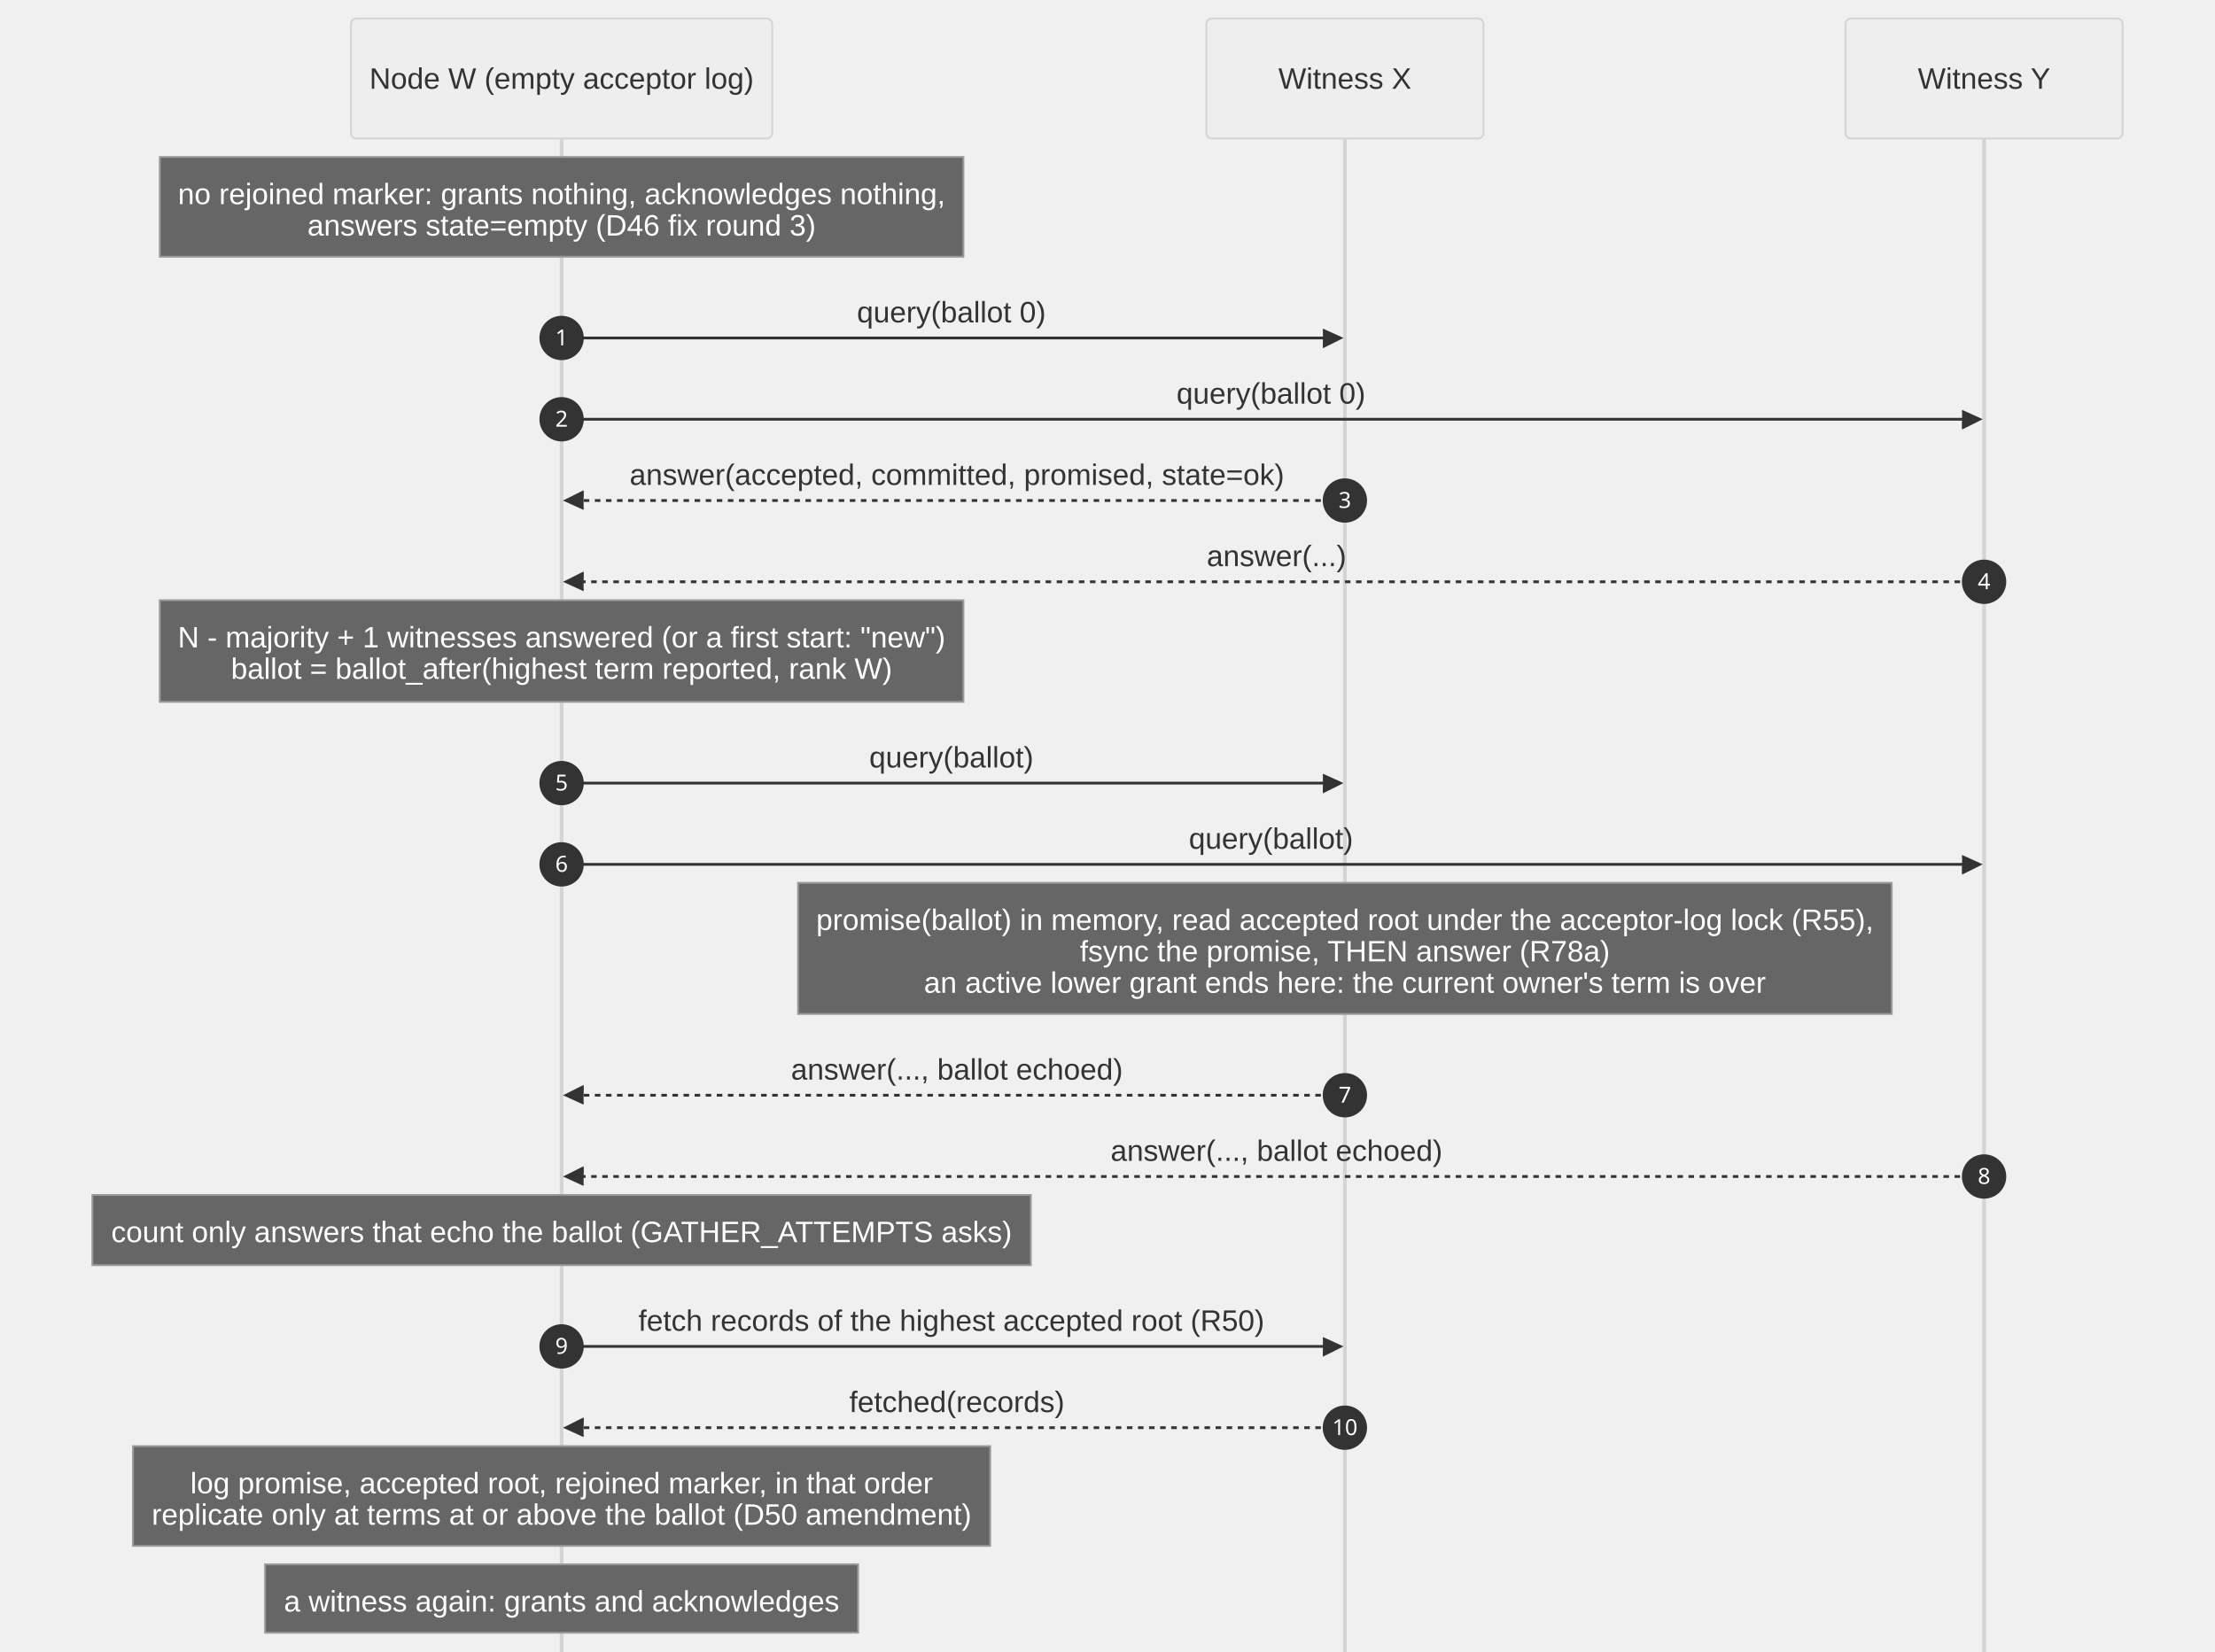
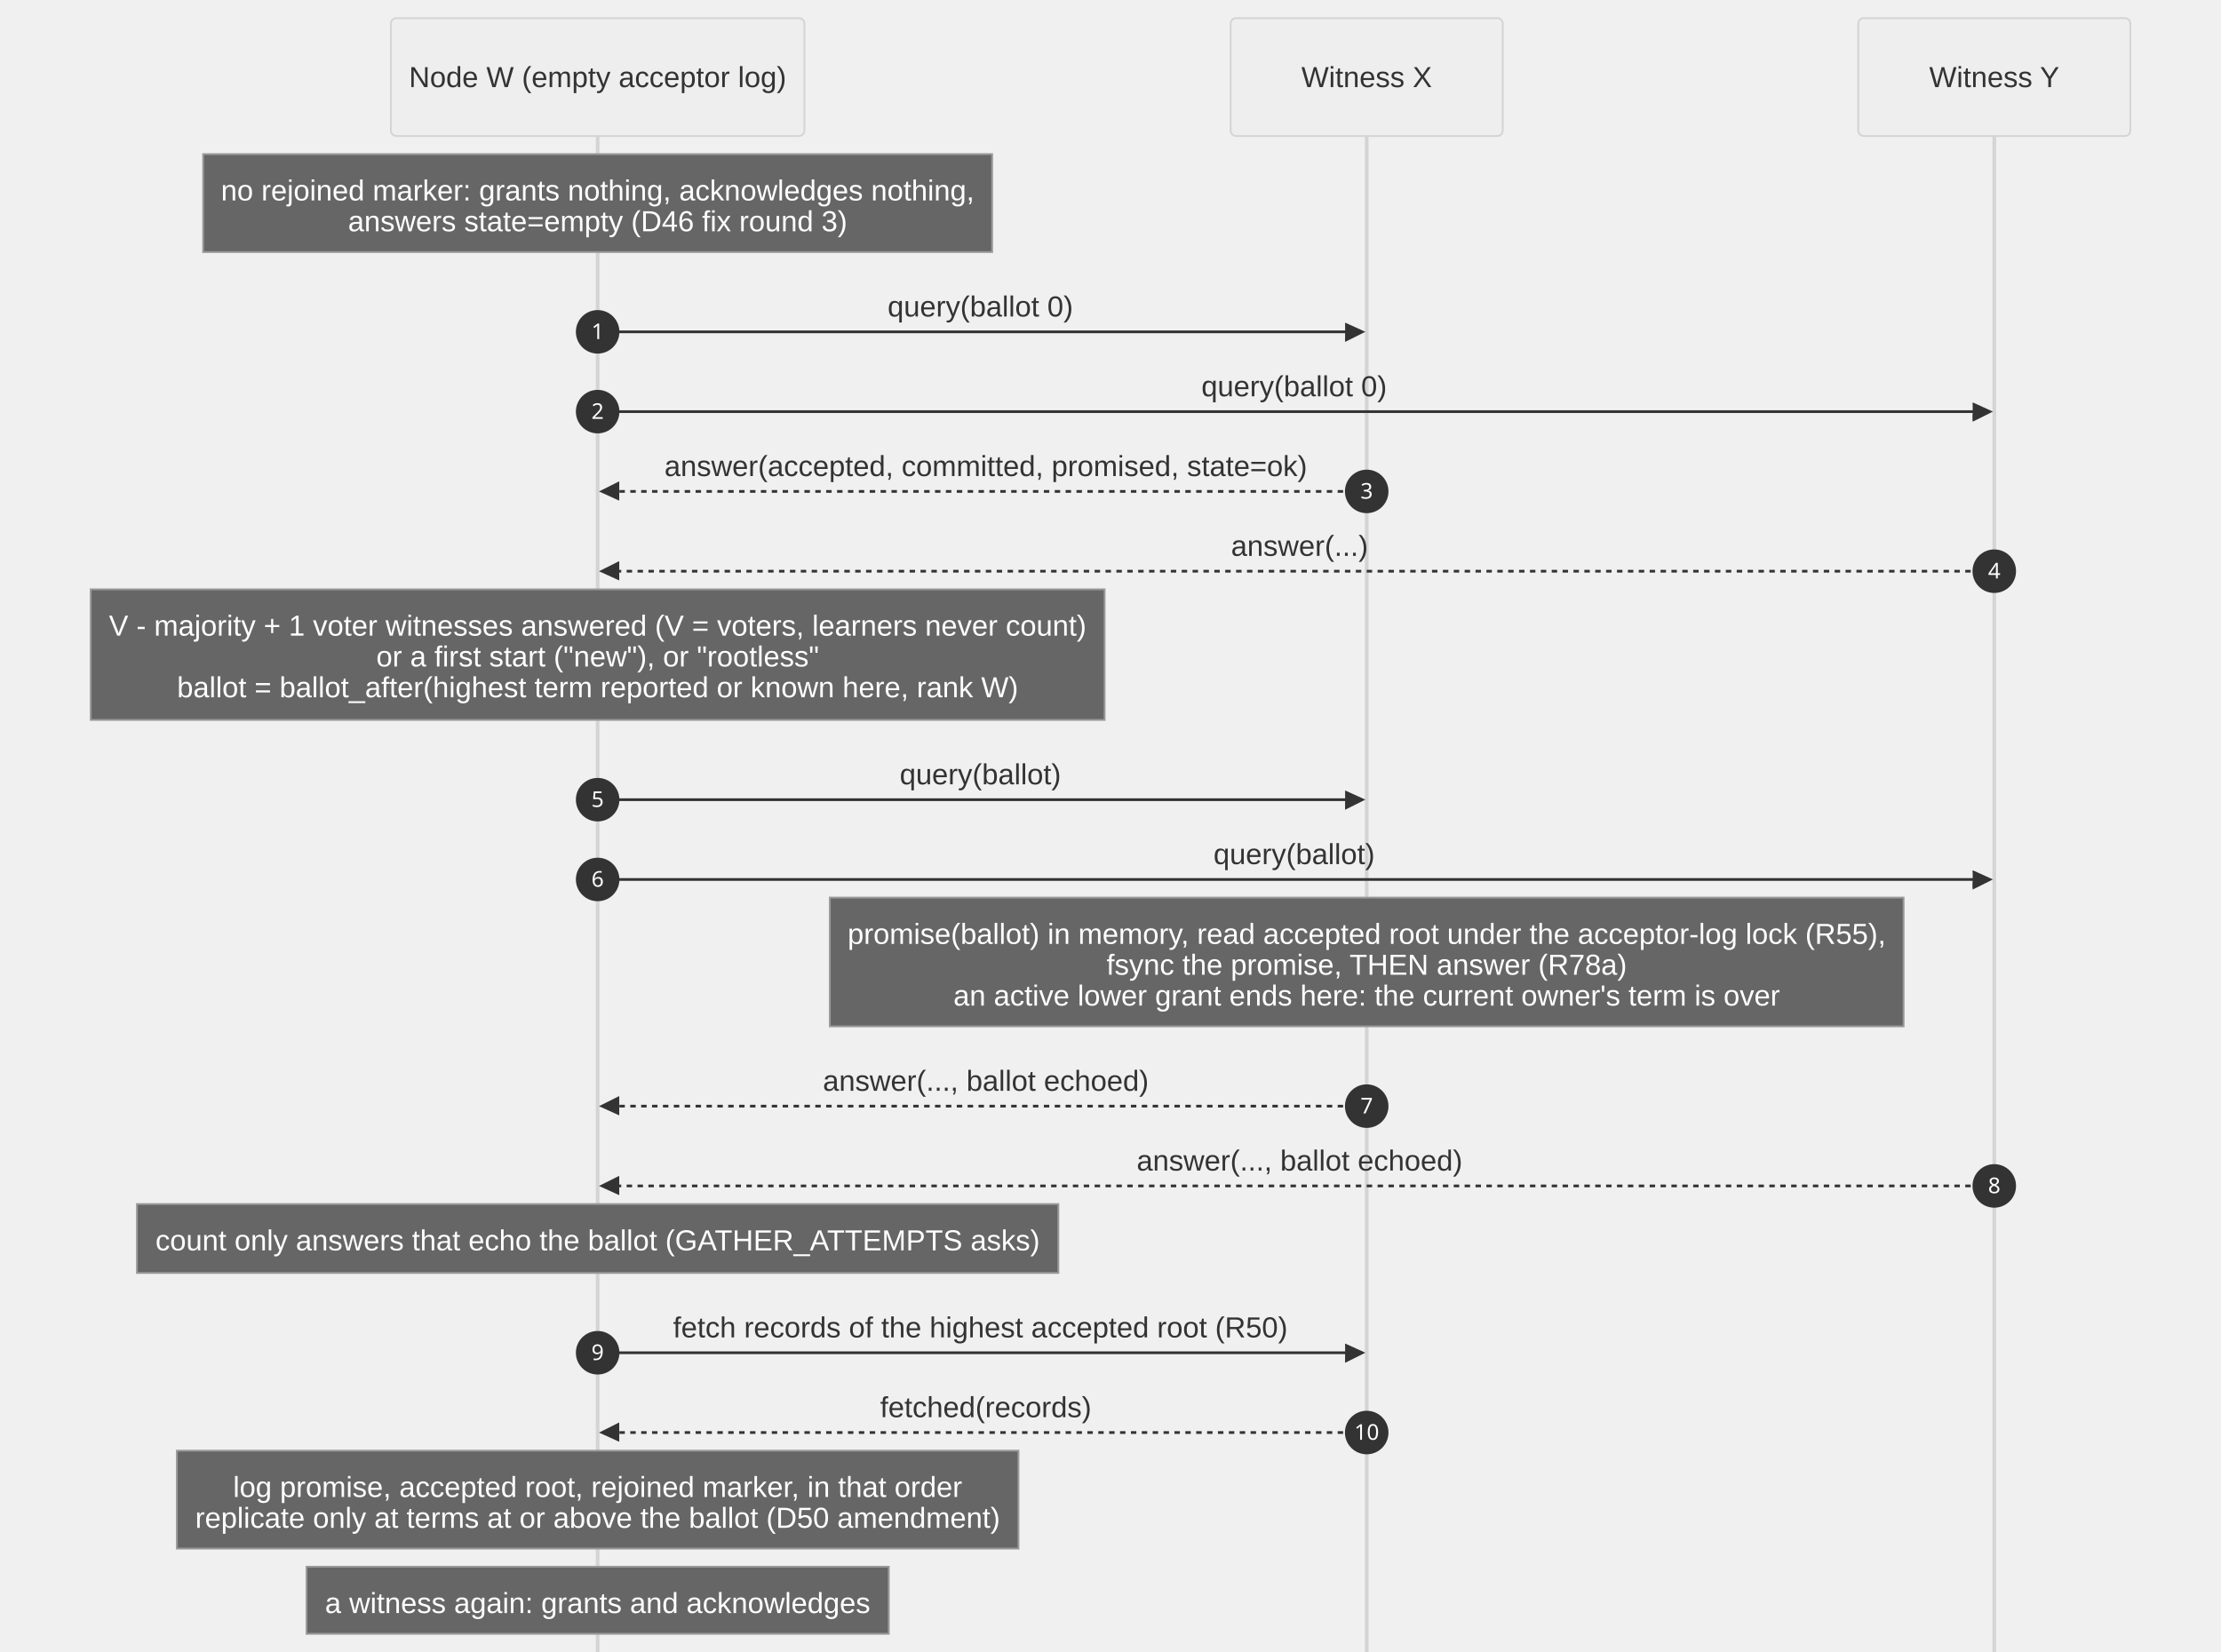
- <svg xmlns="http://www.w3.org/2000/svg" id="my-svg" width="100%" style="max-width: 1199px; background-color: white;" viewBox="-190 -10 1199 894" role="graphics-document document" aria-roledescription="sequence">
+ <svg xmlns="http://www.w3.org/2000/svg" id="my-svg" width="100%" style="max-width: 1224.5px; background-color: white;" viewBox="-215.5 -10 1224.5 911" role="graphics-document document" aria-roledescription="sequence">
  <g>
    <line id="actor2" x1="884" y1="65" x2="884" y2="2000" class="actor-line 200" stroke-width="0.5px" stroke="#999" name="Y" data-et="life-line" data-id="Y" />
    <g id="root-2" data-et="participant" data-type="participant" data-id="Y">
      <rect x="809" y="0" fill="#eaeaea" stroke="#666" width="150" height="65" name="Y" rx="3" ry="3" class="actor actor-top" />
      <text x="884" y="32.5" dominant-baseline="central" alignment-baseline="central" class="actor actor-box" style="text-anchor: middle; font-size: 16px; font-weight: 400; font-family: Arial, Helvetica, sans-serif;">
        <tspan x="884" dy="0">Witness Y</tspan>
      </text>
    </g>
  </g>
  <g>
    <line id="actor1" x1="538" y1="65" x2="538" y2="2000" class="actor-line 200" stroke-width="0.5px" stroke="#999" name="X" data-et="life-line" data-id="X" />
    <g id="root-1" data-et="participant" data-type="participant" data-id="X">
      <rect x="463" y="0" fill="#eaeaea" stroke="#666" width="150" height="65" name="X" rx="3" ry="3" class="actor actor-top" />
      <text x="538" y="32.5" dominant-baseline="central" alignment-baseline="central" class="actor actor-box" style="text-anchor: middle; font-size: 16px; font-weight: 400; font-family: Arial, Helvetica, sans-serif;">
        <tspan x="538" dy="0">Witness X</tspan>
      </text>
    </g>
  </g>
  <g>
    <line id="actor0" x1="114" y1="65" x2="114" y2="2000" class="actor-line 200" stroke-width="0.5px" stroke="#999" name="W" data-et="life-line" data-id="W" />
    <g id="root-0" data-et="participant" data-type="participant" data-id="W">
      <rect x="0" y="0" fill="#eaeaea" stroke="#666" width="228" height="65" name="W" rx="3" ry="3" class="actor actor-top" />
      <text x="114" y="32.5" dominant-baseline="central" alignment-baseline="central" class="actor actor-box" style="text-anchor: middle; font-size: 16px; font-weight: 400; font-family: Arial, Helvetica, sans-serif;">
        <tspan x="114" dy="0">Node W (empty acceptor log)</tspan>
      </text>
    </g>
  </g>
  <style>#my-svg{font-family:Arial,Helvetica,sans-serif;font-size:16px;fill:#000000;}@keyframes edge-animation-frame{from{stroke-dashoffset:0;}}@keyframes dash{to{stroke-dashoffset:0;}}#my-svg .edge-animation-slow{stroke-dasharray:9,5!important;stroke-dashoffset:900;animation:dash 50s linear infinite;stroke-linecap:round;}#my-svg .edge-animation-fast{stroke-dasharray:9,5!important;stroke-dashoffset:900;animation:dash 20s linear infinite;stroke-linecap:round;}#my-svg .error-icon{fill:#552222;}#my-svg .error-text{fill:#552222;stroke:#552222;}#my-svg .edge-thickness-normal{stroke-width:1px;}#my-svg .edge-thickness-thick{stroke-width:3.5px;}#my-svg .edge-pattern-solid{stroke-dasharray:0;}#my-svg .edge-thickness-invisible{stroke-width:0;fill:none;}#my-svg .edge-pattern-dashed{stroke-dasharray:3;}#my-svg .edge-pattern-dotted{stroke-dasharray:2;}#my-svg .marker{fill:#666;stroke:#666;}#my-svg .marker.cross{stroke:#666;}#my-svg svg{font-family:Arial,Helvetica,sans-serif;font-size:16px;}#my-svg p{margin:0;}#my-svg .actor{stroke:hsl(0, 0%, 83%);fill:#eee;stroke-width:1;}#my-svg rect.actor.outer-path[data-look="neo"]{filter:drop-shadow( 1px 2px 2px rgba(185,185,185,1));}#my-svg rect.note[data-look="neo"]{stroke:#999;fill:#666;filter:drop-shadow( 1px 2px 2px rgba(185,185,185,1));}#my-svg text.actor&gt;tspan{fill:#333;stroke:none;}#my-svg .actor-line{stroke:hsl(0, 0%, 83%);}#my-svg .innerArc{stroke-width:1.5;stroke-dasharray:none;}#my-svg .messageLine0{stroke-width:1.5;stroke-dasharray:none;stroke:#333;}#my-svg .messageLine1{stroke-width:1.5;stroke-dasharray:2,2;stroke:#333;}#my-svg [id$="-arrowhead"] path{fill:#333;stroke:#333;}#my-svg .sequenceNumber{fill:white;}#my-svg [id$="-sequencenumber"]{fill:#333;}#my-svg [id$="-crosshead"] path{fill:#333;stroke:#333;}#my-svg .messageText{fill:#333;stroke:none;}#my-svg .labelBox{stroke:hsl(0, 0%, 83%);fill:#eee;filter:none;}#my-svg .labelText,#my-svg .labelText&gt;tspan{fill:#333;stroke:none;}#my-svg .loopText,#my-svg .loopText&gt;tspan{fill:#333;stroke:none;}#my-svg .sectionTitle,#my-svg .sectionTitle&gt;tspan{fill:#333;stroke:none;}#my-svg .loopLine{stroke-width:2px;stroke-dasharray:2,2;stroke:hsl(0, 0%, 83%);fill:hsl(0, 0%, 83%);}#my-svg .note{stroke:#999;fill:#666;}#my-svg .noteText,#my-svg .noteText&gt;tspan{fill:#fff;stroke:none;font-weight:normal;}#my-svg .activation0{fill:#f4f4f4;stroke:#666;}#my-svg .activation1{fill:#f4f4f4;stroke:#666;}#my-svg .activation2{fill:#f4f4f4;stroke:#666;}#my-svg .actorPopupMenu{position:absolute;}#my-svg .actorPopupMenuPanel{position:absolute;fill:#eee;box-shadow:0px 8px 16px 0px rgba(0,0,0,0.2);filter:drop-shadow(3px 5px 2px rgb(0 0 0 / 0.4));}#my-svg .actor-man circle,#my-svg line{fill:#eee;stroke-width:2px;}#my-svg g rect.rect{filter:drop-shadow( 1px 2px 2px rgba(185,185,185,1));stroke:#999;}#my-svg .node .neo-node{stroke:#999;}#my-svg [data-look="neo"].node rect,#my-svg [data-look="neo"].cluster rect,#my-svg [data-look="neo"].node polygon{stroke:url(#my-svg-gradient);filter:drop-shadow( 1px 2px 2px rgba(185,185,185,1));}#my-svg [data-look="neo"].swimlane.cluster rect{filter:none;}#my-svg [data-look="neo"].node path{stroke:url(#my-svg-gradient);stroke-width:1px;}#my-svg [data-look="neo"].node .outer-path{filter:drop-shadow( 1px 2px 2px rgba(185,185,185,1));}#my-svg [data-look="neo"].node .neo-line path{stroke:#999;filter:none;}#my-svg [data-look="neo"].node circle{stroke:url(#my-svg-gradient);filter:drop-shadow( 1px 2px 2px rgba(185,185,185,1));}#my-svg [data-look="neo"].node circle .state-start{fill:#000000;}#my-svg [data-look="neo"].icon-shape .icon{fill:url(#my-svg-gradient);filter:drop-shadow( 1px 2px 2px rgba(185,185,185,1));}#my-svg [data-look="neo"].icon-shape .icon-neo path{stroke:url(#my-svg-gradient);filter:drop-shadow( 1px 2px 2px rgba(185,185,185,1));}#my-svg :root{--mermaid-font-family:Arial,Helvetica,sans-serif;}</style>
  <g />
  <defs>
    <symbol id="my-svg-computer" width="24" height="24">
      <path transform="scale(.5)" d="M2 2v13h20v-13h-20zm18 11h-16v-9h16v9zm-10.228 6l.466-1h3.524l.467 1h-4.457zm14.228 3h-24l2-6h2.104l-1.33 4h18.45l-1.297-4h2.073l2 6zm-5-10h-14v-7h14v7z" />
    </symbol>
  </defs>
  <defs>
    <symbol id="my-svg-database" fill-rule="evenodd" clip-rule="evenodd">
      <path transform="scale(.5)" d="M12.258.001l.256.004.255.005.253.008.251.01.249.012.247.015.246.016.242.019.241.02.239.023.236.024.233.027.231.028.229.031.225.032.223.034.22.036.217.038.214.04.211.041.208.043.205.045.201.046.198.048.194.05.191.051.187.053.183.054.18.056.175.057.172.059.168.06.163.061.16.063.155.064.15.066.074.033.073.033.071.034.07.034.069.035.068.035.067.035.066.035.064.036.064.036.062.036.06.036.06.037.058.037.058.037.055.038.055.038.053.038.052.038.051.039.05.039.048.039.047.039.045.04.044.04.043.04.041.04.04.041.039.041.037.041.036.041.034.041.033.042.032.042.03.042.029.042.027.042.026.043.024.043.023.043.021.043.02.043.018.044.017.043.015.044.013.044.012.044.011.045.009.044.007.045.006.045.004.045.002.045.001.045v17l-.001.045-.002.045-.004.045-.006.045-.007.045-.009.044-.011.045-.012.044-.013.044-.015.044-.017.043-.018.044-.02.043-.021.043-.023.043-.024.043-.026.043-.027.042-.029.042-.03.042-.032.042-.033.042-.034.041-.036.041-.037.041-.039.041-.04.041-.041.04-.043.04-.044.04-.045.04-.047.039-.048.039-.05.039-.051.039-.052.038-.053.038-.055.038-.055.038-.058.037-.058.037-.06.037-.06.036-.062.036-.064.036-.064.036-.066.035-.067.035-.068.035-.069.035-.07.034-.071.034-.073.033-.074.033-.15.066-.155.064-.16.063-.163.061-.168.06-.172.059-.175.057-.18.056-.183.054-.187.053-.191.051-.194.05-.198.048-.201.046-.205.045-.208.043-.211.041-.214.04-.217.038-.22.036-.223.034-.225.032-.229.031-.231.028-.233.027-.236.024-.239.023-.241.02-.242.019-.246.016-.247.015-.249.012-.251.01-.253.008-.255.005-.256.004-.258.001-.258-.001-.256-.004-.255-.005-.253-.008-.251-.01-.249-.012-.247-.015-.245-.016-.243-.019-.241-.02-.238-.023-.236-.024-.234-.027-.231-.028-.228-.031-.226-.032-.223-.034-.22-.036-.217-.038-.214-.04-.211-.041-.208-.043-.204-.045-.201-.046-.198-.048-.195-.05-.19-.051-.187-.053-.184-.054-.179-.056-.176-.057-.172-.059-.167-.06-.164-.061-.159-.063-.155-.064-.151-.066-.074-.033-.072-.033-.072-.034-.07-.034-.069-.035-.068-.035-.067-.035-.066-.035-.064-.036-.063-.036-.062-.036-.061-.036-.06-.037-.058-.037-.057-.037-.056-.038-.055-.038-.053-.038-.052-.038-.051-.039-.049-.039-.049-.039-.046-.039-.046-.04-.044-.04-.043-.04-.041-.04-.04-.041-.039-.041-.037-.041-.036-.041-.034-.041-.033-.042-.032-.042-.03-.042-.029-.042-.027-.042-.026-.043-.024-.043-.023-.043-.021-.043-.02-.043-.018-.044-.017-.043-.015-.044-.013-.044-.012-.044-.011-.045-.009-.044-.007-.045-.006-.045-.004-.045-.002-.045-.001-.045v-17l.001-.045.002-.045.004-.045.006-.045.007-.045.009-.044.011-.045.012-.044.013-.044.015-.044.017-.043.018-.044.02-.043.021-.043.023-.043.024-.043.026-.043.027-.042.029-.042.03-.042.032-.042.033-.042.034-.041.036-.041.037-.041.039-.041.04-.041.041-.04.043-.04.044-.04.046-.04.046-.039.049-.039.049-.039.051-.039.052-.038.053-.038.055-.038.056-.038.057-.037.058-.037.06-.037.061-.036.062-.036.063-.036.064-.036.066-.035.067-.035.068-.035.069-.035.07-.034.072-.034.072-.033.074-.033.151-.066.155-.064.159-.063.164-.061.167-.06.172-.059.176-.057.179-.056.184-.054.187-.053.19-.051.195-.05.198-.048.201-.046.204-.045.208-.043.211-.041.214-.04.217-.038.22-.036.223-.034.226-.032.228-.031.231-.028.234-.027.236-.024.238-.023.241-.02.243-.019.245-.016.247-.015.249-.012.251-.01.253-.008.255-.005.256-.004.258-.001.258.001zm-9.258 20.499v.01l.001.021.003.021.004.022.005.021.006.022.007.022.009.023.01.022.011.023.012.023.013.023.015.023.016.024.017.023.018.024.019.024.021.024.022.025.023.024.024.025.052.049.056.05.061.051.066.051.07.051.075.051.079.052.084.052.088.052.092.052.097.052.102.051.105.052.11.052.114.051.119.051.123.051.127.05.131.05.135.05.139.048.144.049.147.047.152.047.155.047.16.045.163.045.167.043.171.043.176.041.178.041.183.039.187.039.19.037.194.035.197.035.202.033.204.031.209.03.212.029.216.027.219.025.222.024.226.021.23.02.233.018.236.016.24.015.243.012.246.01.249.008.253.005.256.004.259.001.26-.001.257-.004.254-.005.25-.008.247-.011.244-.012.241-.014.237-.016.233-.018.231-.021.226-.021.224-.024.22-.026.216-.027.212-.028.21-.031.205-.031.202-.034.198-.034.194-.036.191-.037.187-.039.183-.04.179-.04.175-.042.172-.043.168-.044.163-.045.16-.046.155-.046.152-.047.148-.048.143-.049.139-.049.136-.05.131-.05.126-.05.123-.051.118-.052.114-.051.11-.052.106-.052.101-.052.096-.052.092-.052.088-.053.083-.051.079-.052.074-.052.07-.051.065-.051.06-.051.056-.05.051-.05.023-.024.023-.025.021-.024.02-.024.019-.024.018-.024.017-.024.015-.023.014-.024.013-.023.012-.023.01-.023.01-.022.008-.022.006-.022.006-.022.004-.022.004-.021.001-.021.001-.021v-4.127l-.077.055-.08.053-.083.054-.085.053-.087.052-.09.052-.093.051-.095.05-.097.05-.1.049-.102.049-.105.048-.106.047-.109.047-.111.046-.114.045-.115.045-.118.044-.12.043-.122.042-.124.042-.126.041-.128.04-.13.04-.132.038-.134.038-.135.037-.138.037-.139.035-.142.035-.143.034-.144.033-.147.032-.148.031-.15.03-.151.03-.153.029-.154.027-.156.027-.158.026-.159.025-.161.024-.162.023-.163.022-.165.021-.166.02-.167.019-.169.018-.169.017-.171.016-.173.015-.173.014-.175.013-.175.012-.177.011-.178.01-.179.008-.179.008-.181.006-.182.005-.182.004-.184.003-.184.002h-.37l-.184-.002-.184-.003-.182-.004-.182-.005-.181-.006-.179-.008-.179-.008-.178-.01-.176-.011-.176-.012-.175-.013-.173-.014-.172-.015-.171-.016-.17-.017-.169-.018-.167-.019-.166-.02-.165-.021-.163-.022-.162-.023-.161-.024-.159-.025-.157-.026-.156-.027-.155-.027-.153-.029-.151-.03-.15-.03-.148-.031-.146-.032-.145-.033-.143-.034-.141-.035-.14-.035-.137-.037-.136-.037-.134-.038-.132-.038-.13-.04-.128-.04-.126-.041-.124-.042-.122-.042-.12-.044-.117-.043-.116-.045-.113-.045-.112-.046-.109-.047-.106-.047-.105-.048-.102-.049-.1-.049-.097-.05-.095-.05-.093-.052-.09-.051-.087-.052-.085-.053-.083-.054-.08-.054-.077-.054v4.127zm0-5.654v.011l.001.021.003.021.004.021.005.022.006.022.007.022.009.022.01.022.011.023.012.023.013.023.015.024.016.023.017.024.018.024.019.024.021.024.022.024.023.025.024.024.052.05.056.05.061.05.066.051.07.051.075.052.079.051.084.052.088.052.092.052.097.052.102.052.105.052.11.051.114.051.119.052.123.05.127.051.131.05.135.049.139.049.144.048.147.048.152.047.155.046.16.045.163.045.167.044.171.042.176.042.178.04.183.04.187.038.19.037.194.036.197.034.202.033.204.032.209.03.212.028.216.027.219.025.222.024.226.022.23.02.233.018.236.016.24.014.243.012.246.01.249.008.253.006.256.003.259.001.26-.001.257-.003.254-.006.25-.008.247-.01.244-.012.241-.015.237-.016.233-.018.231-.02.226-.022.224-.024.22-.025.216-.027.212-.029.21-.03.205-.032.202-.033.198-.035.194-.036.191-.037.187-.039.183-.039.179-.041.175-.042.172-.043.168-.044.163-.045.16-.045.155-.047.152-.047.148-.048.143-.048.139-.05.136-.049.131-.05.126-.051.123-.051.118-.051.114-.052.11-.052.106-.052.101-.052.096-.052.092-.052.088-.052.083-.052.079-.052.074-.051.07-.052.065-.051.06-.05.056-.051.051-.049.023-.025.023-.024.021-.025.02-.024.019-.024.018-.024.017-.024.015-.023.014-.023.013-.024.012-.022.01-.023.01-.023.008-.022.006-.022.006-.022.004-.021.004-.022.001-.021.001-.021v-4.139l-.077.054-.08.054-.083.054-.085.052-.087.053-.09.051-.093.051-.095.051-.097.05-.1.049-.102.049-.105.048-.106.047-.109.047-.111.046-.114.045-.115.044-.118.044-.12.044-.122.042-.124.042-.126.041-.128.04-.13.039-.132.039-.134.038-.135.037-.138.036-.139.036-.142.035-.143.033-.144.033-.147.033-.148.031-.15.03-.151.03-.153.028-.154.028-.156.027-.158.026-.159.025-.161.024-.162.023-.163.022-.165.021-.166.02-.167.019-.169.018-.169.017-.171.016-.173.015-.173.014-.175.013-.175.012-.177.011-.178.009-.179.009-.179.007-.181.007-.182.005-.182.004-.184.003-.184.002h-.37l-.184-.002-.184-.003-.182-.004-.182-.005-.181-.007-.179-.007-.179-.009-.178-.009-.176-.011-.176-.012-.175-.013-.173-.014-.172-.015-.171-.016-.17-.017-.169-.018-.167-.019-.166-.02-.165-.021-.163-.022-.162-.023-.161-.024-.159-.025-.157-.026-.156-.027-.155-.028-.153-.028-.151-.03-.15-.03-.148-.031-.146-.033-.145-.033-.143-.033-.141-.035-.14-.036-.137-.036-.136-.037-.134-.038-.132-.039-.13-.039-.128-.04-.126-.041-.124-.042-.122-.043-.12-.043-.117-.044-.116-.044-.113-.046-.112-.046-.109-.046-.106-.047-.105-.048-.102-.049-.1-.049-.097-.05-.095-.051-.093-.051-.09-.051-.087-.053-.085-.052-.083-.054-.08-.054-.077-.054v4.139zm0-5.666v.011l.001.02.003.022.004.021.005.022.006.021.007.022.009.023.01.022.011.023.012.023.013.023.015.023.016.024.017.024.018.023.019.024.021.025.022.024.023.024.024.025.052.05.056.05.061.05.066.051.07.051.075.052.079.051.084.052.088.052.092.052.097.052.102.052.105.051.11.052.114.051.119.051.123.051.127.05.131.05.135.05.139.049.144.048.147.048.152.047.155.046.16.045.163.045.167.043.171.043.176.042.178.04.183.04.187.038.19.037.194.036.197.034.202.033.204.032.209.03.212.028.216.027.219.025.222.024.226.021.23.02.233.018.236.017.24.014.243.012.246.01.249.008.253.006.256.003.259.001.26-.001.257-.003.254-.006.25-.008.247-.01.244-.013.241-.014.237-.016.233-.018.231-.02.226-.022.224-.024.22-.025.216-.027.212-.029.21-.03.205-.032.202-.033.198-.035.194-.036.191-.037.187-.039.183-.039.179-.041.175-.042.172-.043.168-.044.163-.045.16-.045.155-.047.152-.047.148-.048.143-.049.139-.049.136-.049.131-.051.126-.05.123-.051.118-.052.114-.051.11-.052.106-.052.101-.052.096-.052.092-.052.088-.052.083-.052.079-.052.074-.052.07-.051.065-.051.06-.051.056-.05.051-.049.023-.025.023-.025.021-.024.02-.024.019-.024.018-.024.017-.024.015-.023.014-.024.013-.023.012-.023.01-.022.01-.023.008-.022.006-.022.006-.022.004-.022.004-.021.001-.021.001-.021v-4.153l-.077.054-.08.054-.083.053-.085.053-.087.053-.09.051-.093.051-.095.051-.097.05-.1.049-.102.048-.105.048-.106.048-.109.046-.111.046-.114.046-.115.044-.118.044-.12.043-.122.043-.124.042-.126.041-.128.04-.13.039-.132.039-.134.038-.135.037-.138.036-.139.036-.142.034-.143.034-.144.033-.147.032-.148.032-.15.03-.151.03-.153.028-.154.028-.156.027-.158.026-.159.024-.161.024-.162.023-.163.023-.165.021-.166.02-.167.019-.169.018-.169.017-.171.016-.173.015-.173.014-.175.013-.175.012-.177.01-.178.01-.179.009-.179.007-.181.006-.182.006-.182.004-.184.003-.184.001-.185.001-.185-.001-.184-.001-.184-.003-.182-.004-.182-.006-.181-.006-.179-.007-.179-.009-.178-.01-.176-.01-.176-.012-.175-.013-.173-.014-.172-.015-.171-.016-.17-.017-.169-.018-.167-.019-.166-.02-.165-.021-.163-.023-.162-.023-.161-.024-.159-.024-.157-.026-.156-.027-.155-.028-.153-.028-.151-.03-.15-.03-.148-.032-.146-.032-.145-.033-.143-.034-.141-.034-.14-.036-.137-.036-.136-.037-.134-.038-.132-.039-.13-.039-.128-.041-.126-.041-.124-.041-.122-.043-.12-.043-.117-.044-.116-.044-.113-.046-.112-.046-.109-.046-.106-.048-.105-.048-.102-.048-.1-.05-.097-.049-.095-.051-.093-.051-.09-.052-.087-.052-.085-.053-.083-.053-.08-.054-.077-.054v4.153zm8.74-8.179l-.257.004-.254.005-.25.008-.247.011-.244.012-.241.014-.237.016-.233.018-.231.021-.226.022-.224.023-.22.026-.216.027-.212.028-.21.031-.205.032-.202.033-.198.034-.194.036-.191.038-.187.038-.183.04-.179.041-.175.042-.172.043-.168.043-.163.045-.16.046-.155.046-.152.048-.148.048-.143.048-.139.049-.136.05-.131.05-.126.051-.123.051-.118.051-.114.052-.11.052-.106.052-.101.052-.096.052-.092.052-.088.052-.083.052-.079.052-.074.051-.07.052-.065.051-.06.05-.056.05-.051.05-.023.025-.023.024-.021.024-.02.025-.019.024-.018.024-.017.023-.015.024-.014.023-.013.023-.012.023-.01.023-.01.022-.008.022-.006.023-.006.021-.004.022-.004.021-.001.021-.001.021.001.021.001.021.004.021.004.022.006.021.006.023.008.022.01.022.01.023.012.023.013.023.014.023.015.024.017.023.018.024.019.024.02.025.021.024.023.024.023.025.051.05.056.05.06.05.065.051.07.052.074.051.079.052.083.052.088.052.092.052.096.052.101.052.106.052.11.052.114.052.118.051.123.051.126.051.131.05.136.05.139.049.143.048.148.048.152.048.155.046.16.046.163.045.168.043.172.043.175.042.179.041.183.04.187.038.191.038.194.036.198.034.202.033.205.032.21.031.212.028.216.027.22.026.224.023.226.022.231.021.233.018.237.016.241.014.244.012.247.011.25.008.254.005.257.004.26.001.26-.001.257-.004.254-.005.25-.008.247-.011.244-.012.241-.014.237-.016.233-.018.231-.021.226-.022.224-.023.22-.026.216-.027.212-.028.21-.031.205-.032.202-.033.198-.034.194-.036.191-.038.187-.038.183-.04.179-.041.175-.042.172-.043.168-.043.163-.045.16-.046.155-.046.152-.048.148-.048.143-.048.139-.049.136-.05.131-.05.126-.051.123-.051.118-.051.114-.052.11-.052.106-.052.101-.052.096-.052.092-.052.088-.052.083-.052.079-.052.074-.051.07-.052.065-.051.06-.05.056-.05.051-.05.023-.025.023-.024.021-.024.02-.025.019-.024.018-.024.017-.023.015-.024.014-.023.013-.023.012-.023.01-.023.01-.022.008-.022.006-.023.006-.021.004-.022.004-.021.001-.021.001-.021-.001-.021-.001-.021-.004-.021-.004-.022-.006-.021-.006-.023-.008-.022-.01-.022-.01-.023-.012-.023-.013-.023-.014-.023-.015-.024-.017-.023-.018-.024-.019-.024-.02-.025-.021-.024-.023-.024-.023-.025-.051-.05-.056-.05-.06-.05-.065-.051-.07-.052-.074-.051-.079-.052-.083-.052-.088-.052-.092-.052-.096-.052-.101-.052-.106-.052-.11-.052-.114-.052-.118-.051-.123-.051-.126-.051-.131-.05-.136-.05-.139-.049-.143-.048-.148-.048-.152-.048-.155-.046-.16-.046-.163-.045-.168-.043-.172-.043-.175-.042-.179-.041-.183-.04-.187-.038-.191-.038-.194-.036-.198-.034-.202-.033-.205-.032-.21-.031-.212-.028-.216-.027-.22-.026-.224-.023-.226-.022-.231-.021-.233-.018-.237-.016-.241-.014-.244-.012-.247-.011-.25-.008-.254-.005-.257-.004-.26-.001-.26.001z" />
    </symbol>
  </defs>
  <defs>
    <symbol id="my-svg-clock" width="24" height="24">
      <path transform="scale(.5)" d="M12 2c5.514 0 10 4.486 10 10s-4.486 10-10 10-10-4.486-10-10 4.486-10 10-10zm0-2c-6.627 0-12 5.373-12 12s5.373 12 12 12 12-5.373 12-12-5.373-12-12-12zm5.848 12.459c.202.038.202.333.001.372-1.907.361-6.045 1.111-6.547 1.111-.719 0-1.301-.582-1.301-1.301 0-.512.77-5.447 1.125-7.445.034-.192.312-.181.343.014l.985 6.238 5.394 1.011z" />
    </symbol>
  </defs>
  <defs>
    <marker id="my-svg-arrowhead" refX="7.9" refY="5" markerUnits="userSpaceOnUse" markerWidth="12" markerHeight="12" orient="auto-start-reverse">
      <path d="M -1 0 L 10 5 L 0 10 z" />
    </marker>
  </defs>
  <defs>
    <marker id="my-svg-crosshead" markerWidth="15" markerHeight="8" orient="auto" refX="4" refY="4.5">
      <path fill="none" stroke="#000000" stroke-width="1pt" d="M 1,2 L 6,7 M 6,2 L 1,7" style="stroke-dasharray: 0, 0;" />
    </marker>
  </defs>
  <defs>
    <marker id="my-svg-filled-head" refX="15.5" refY="7" markerWidth="20" markerHeight="28" orient="auto">
      <path d="M 18,7 L9,13 L14,7 L9,1 Z" />
    </marker>
  </defs>
  <defs>
    <marker id="my-svg-sequencenumber" refX="15" refY="15" markerWidth="60" markerHeight="40" orient="auto">
      <circle cx="15" cy="15" r="6" />
    </marker>
  </defs>
  <defs>
    <marker id="my-svg-solidTopArrowHead" refX="7.9" refY="7.25" markerUnits="userSpaceOnUse" markerWidth="12" markerHeight="12" orient="auto-start-reverse">
      <path d="M 0 0 L 10 8 L 0 8 z" />
    </marker>
  </defs>
  <defs>
    <marker id="my-svg-solidBottomArrowHead" refX="7.9" refY="0.75" markerUnits="userSpaceOnUse" markerWidth="12" markerHeight="12" orient="auto-start-reverse">
      <path d="M 0 0 L 10 0 L 0 8 z" />
    </marker>
  </defs>
  <defs>
    <marker id="my-svg-stickTopArrowHead" refX="7.5" refY="7" markerUnits="userSpaceOnUse" markerWidth="12" markerHeight="12" orient="auto-start-reverse">
      <path d="M 0 0 L 7 7" stroke="black" stroke-width="1.5" fill="none" />
    </marker>
  </defs>
  <defs>
    <marker id="my-svg-stickBottomArrowHead" refX="7.5" refY="0" markerUnits="userSpaceOnUse" markerWidth="12" markerHeight="12" orient="auto-start-reverse">
      <path d="M 0 7 L 7 0" stroke="black" stroke-width="1.5" fill="none" />
    </marker>
  </defs>
  <g data-et="note" data-id="i1">
    <rect x="-103.5" y="75" fill="#EDF2AE" stroke="#666" width="435" height="54" class="note" />
    <text x="114" y="80" text-anchor="middle" dominant-baseline="middle" alignment-baseline="middle" class="noteText" dy="1em" style="font-family: Arial, Helvetica, sans-serif; font-size: 16px; font-weight: 400;">
      <tspan x="114">no rejoined marker: grants nothing, acknowledges nothing,</tspan>
    </text>
    <text x="114" y="97" text-anchor="middle" dominant-baseline="middle" alignment-baseline="middle" class="noteText" dy="1em" style="font-family: Arial, Helvetica, sans-serif; font-size: 16px; font-weight: 400;">
      <tspan x="114">answers state=empty (D46 fix round 3)</tspan>
    </text>
  </g>
  <g data-et="note" data-id="i6">
-     <rect x="-103.5" y="315" fill="#EDF2AE" stroke="#666" width="435" height="55" class="note" />
+     <rect x="-165.5" y="315" fill="#EDF2AE" stroke="#666" width="559" height="72" class="note" />
    <text x="114" y="320" text-anchor="middle" dominant-baseline="middle" alignment-baseline="middle" class="noteText" dy="1em" style="font-family: Arial, Helvetica, sans-serif; font-size: 16px; font-weight: 400;">
-       <tspan x="114">N - majority + 1 witnesses answered (or a first start: "new")</tspan>
+       <tspan x="114">V - majority + 1 voter witnesses answered (V = voters, learners never count)</tspan>
    </text>
    <text x="114" y="337" text-anchor="middle" dominant-baseline="middle" alignment-baseline="middle" class="noteText" dy="1em" style="font-family: Arial, Helvetica, sans-serif; font-size: 16px; font-weight: 400;">
-       <tspan x="114">ballot = ballot_after(highest term reported, rank W)</tspan>
+       <tspan x="114">or a first start ("new"), or "rootless"</tspan>
+     </text>
+     <text x="114" y="354" text-anchor="middle" dominant-baseline="middle" alignment-baseline="middle" class="noteText" dy="1em" style="font-family: Arial, Helvetica, sans-serif; font-size: 16px; font-weight: 400;">
+       <tspan x="114">ballot = ballot_after(highest term reported or known here, rank W)</tspan>
    </text>
  </g>
  <g data-et="note" data-id="i9">
-     <rect x="242" y="468" fill="#EDF2AE" stroke="#666" width="592" height="71" class="note" />
-     <text x="538" y="473" text-anchor="middle" dominant-baseline="middle" alignment-baseline="middle" class="noteText" dy="1em" style="font-family: Arial, Helvetica, sans-serif; font-size: 16px; font-weight: 400;">
+     <rect x="242" y="485" fill="#EDF2AE" stroke="#666" width="592" height="71" class="note" />
+     <text x="538" y="490" text-anchor="middle" dominant-baseline="middle" alignment-baseline="middle" class="noteText" dy="1em" style="font-family: Arial, Helvetica, sans-serif; font-size: 16px; font-weight: 400;">
      <tspan x="538">promise(ballot) in memory, read accepted root under the acceptor-log lock (R55),</tspan>
    </text>
-     <text x="538" y="490" text-anchor="middle" dominant-baseline="middle" alignment-baseline="middle" class="noteText" dy="1em" style="font-family: Arial, Helvetica, sans-serif; font-size: 16px; font-weight: 400;">
+     <text x="538" y="507" text-anchor="middle" dominant-baseline="middle" alignment-baseline="middle" class="noteText" dy="1em" style="font-family: Arial, Helvetica, sans-serif; font-size: 16px; font-weight: 400;">
      <tspan x="538">fsync the promise, THEN answer (R78a)</tspan>
    </text>
-     <text x="538" y="507" text-anchor="middle" dominant-baseline="middle" alignment-baseline="middle" class="noteText" dy="1em" style="font-family: Arial, Helvetica, sans-serif; font-size: 16px; font-weight: 400;">
+     <text x="538" y="524" text-anchor="middle" dominant-baseline="middle" alignment-baseline="middle" class="noteText" dy="1em" style="font-family: Arial, Helvetica, sans-serif; font-size: 16px; font-weight: 400;">
      <tspan x="538">an active lower grant ends here: the current owner's term is over</tspan>
    </text>
  </g>
  <g data-et="note" data-id="i12">
-     <rect x="-140" y="637" fill="#EDF2AE" stroke="#666" width="508" height="38" class="note" />
-     <text x="114" y="642" text-anchor="middle" dominant-baseline="middle" alignment-baseline="middle" class="noteText" dy="1em" style="font-family: Arial, Helvetica, sans-serif; font-size: 16px; font-weight: 400;">
+     <rect x="-140" y="654" fill="#EDF2AE" stroke="#666" width="508" height="38" class="note" />
+     <text x="114" y="659" text-anchor="middle" dominant-baseline="middle" alignment-baseline="middle" class="noteText" dy="1em" style="font-family: Arial, Helvetica, sans-serif; font-size: 16px; font-weight: 400;">
      <tspan x="114">count only answers that echo the ballot (GATHER_ATTEMPTS asks)</tspan>
    </text>
  </g>
  <g data-et="note" data-id="i15">
-     <rect x="-118" y="773" fill="#EDF2AE" stroke="#666" width="464" height="54" class="note" />
-     <text x="114" y="778" text-anchor="middle" dominant-baseline="middle" alignment-baseline="middle" class="noteText" dy="1em" style="font-family: Arial, Helvetica, sans-serif; font-size: 16px; font-weight: 400;">
+     <rect x="-118" y="790" fill="#EDF2AE" stroke="#666" width="464" height="54" class="note" />
+     <text x="114" y="795" text-anchor="middle" dominant-baseline="middle" alignment-baseline="middle" class="noteText" dy="1em" style="font-family: Arial, Helvetica, sans-serif; font-size: 16px; font-weight: 400;">
      <tspan x="114">log promise, accepted root, rejoined marker, in that order</tspan>
    </text>
-     <text x="114" y="795" text-anchor="middle" dominant-baseline="middle" alignment-baseline="middle" class="noteText" dy="1em" style="font-family: Arial, Helvetica, sans-serif; font-size: 16px; font-weight: 400;">
+     <text x="114" y="812" text-anchor="middle" dominant-baseline="middle" alignment-baseline="middle" class="noteText" dy="1em" style="font-family: Arial, Helvetica, sans-serif; font-size: 16px; font-weight: 400;">
      <tspan x="114">replicate only at terms at or above the ballot (D50 amendment)</tspan>
    </text>
  </g>
  <g data-et="note" data-id="i16">
-     <rect x="-46.5" y="837" fill="#EDF2AE" stroke="#666" width="321" height="37" class="note" />
-     <text x="114" y="842" text-anchor="middle" dominant-baseline="middle" alignment-baseline="middle" class="noteText" dy="1em" style="font-family: Arial, Helvetica, sans-serif; font-size: 16px; font-weight: 400;">
+     <rect x="-46.5" y="854" fill="#EDF2AE" stroke="#666" width="321" height="37" class="note" />
+     <text x="114" y="859" text-anchor="middle" dominant-baseline="middle" alignment-baseline="middle" class="noteText" dy="1em" style="font-family: Arial, Helvetica, sans-serif; font-size: 16px; font-weight: 400;">
      <tspan x="114">a witness again: grants and acknowledges</tspan>
    </text>
  </g>
  <text x="325" y="144" text-anchor="middle" dominant-baseline="middle" alignment-baseline="middle" class="messageText" dy="1em" style="font-family: Arial, Helvetica, sans-serif; font-size: 16px; font-weight: 400;">query(ballot 0)</text>
  <line x1="121" y1="173" x2="534" y2="173" class="messageLine0" data-et="message" data-id="i2" data-from="W" data-to="X" stroke-width="2" stroke="none" marker-end="url(#my-svg-arrowhead)" style="fill: none;" />
  <line x1="114" y1="173" x2="114" y2="173" stroke-width="0" marker-start="url(#my-svg-sequencenumber)" />
  <text x="114" y="177" font-family="sans-serif" font-size="12px" text-anchor="middle" class="sequenceNumber">1</text>
  <text x="498" y="188" text-anchor="middle" dominant-baseline="middle" alignment-baseline="middle" class="messageText" dy="1em" style="font-family: Arial, Helvetica, sans-serif; font-size: 16px; font-weight: 400;">query(ballot 0)</text>
  <line x1="121" y1="217" x2="880" y2="217" class="messageLine0" data-et="message" data-id="i3" data-from="W" data-to="Y" stroke-width="2" stroke="none" marker-end="url(#my-svg-arrowhead)" style="fill: none;" />
  <line x1="114" y1="217" x2="114" y2="217" stroke-width="0" marker-start="url(#my-svg-sequencenumber)" />
  <text x="114" y="221" font-family="sans-serif" font-size="12px" text-anchor="middle" class="sequenceNumber">2</text>
  <text x="328" y="232" text-anchor="middle" dominant-baseline="middle" alignment-baseline="middle" class="messageText" dy="1em" style="font-family: Arial, Helvetica, sans-serif; font-size: 16px; font-weight: 400;">answer(accepted, committed, promised, state=ok)</text>
  <line x1="543" y1="261" x2="118" y2="261" class="messageLine1" data-et="message" data-id="i4" data-from="X" data-to="W" stroke-width="2" stroke="none" marker-end="url(#my-svg-arrowhead)" style="stroke-dasharray: 3, 3; fill: none;" />
  <line x1="538" y1="261" x2="538" y2="261" stroke-width="0" marker-start="url(#my-svg-sequencenumber)" />
  <text x="538" y="265" font-family="sans-serif" font-size="12px" text-anchor="middle" class="sequenceNumber">3</text>
  <text x="501" y="276" text-anchor="middle" dominant-baseline="middle" alignment-baseline="middle" class="messageText" dy="1em" style="font-family: Arial, Helvetica, sans-serif; font-size: 16px; font-weight: 400;">answer(...)</text>
  <line x1="889" y1="305" x2="118" y2="305" class="messageLine1" data-et="message" data-id="i5" data-from="Y" data-to="W" stroke-width="2" stroke="none" marker-end="url(#my-svg-arrowhead)" style="stroke-dasharray: 3, 3; fill: none;" />
  <line x1="884" y1="305" x2="884" y2="305" stroke-width="0" marker-start="url(#my-svg-sequencenumber)" />
  <text x="884" y="309" font-family="sans-serif" font-size="12px" text-anchor="middle" class="sequenceNumber">4</text>
-   <text x="325" y="385" text-anchor="middle" dominant-baseline="middle" alignment-baseline="middle" class="messageText" dy="1em" style="font-family: Arial, Helvetica, sans-serif; font-size: 16px; font-weight: 400;">query(ballot)</text>
-   <line x1="121" y1="414" x2="534" y2="414" class="messageLine0" data-et="message" data-id="i7" data-from="W" data-to="X" stroke-width="2" stroke="none" marker-end="url(#my-svg-arrowhead)" style="fill: none;" />
-   <line x1="114" y1="414" x2="114" y2="414" stroke-width="0" marker-start="url(#my-svg-sequencenumber)" />
-   <text x="114" y="418" font-family="sans-serif" font-size="12px" text-anchor="middle" class="sequenceNumber">5</text>
-   <text x="498" y="429" text-anchor="middle" dominant-baseline="middle" alignment-baseline="middle" class="messageText" dy="1em" style="font-family: Arial, Helvetica, sans-serif; font-size: 16px; font-weight: 400;">query(ballot)</text>
-   <line x1="121" y1="458" x2="880" y2="458" class="messageLine0" data-et="message" data-id="i8" data-from="W" data-to="Y" stroke-width="2" stroke="none" marker-end="url(#my-svg-arrowhead)" style="fill: none;" />
-   <line x1="114" y1="458" x2="114" y2="458" stroke-width="0" marker-start="url(#my-svg-sequencenumber)" />
-   <text x="114" y="462" font-family="sans-serif" font-size="12px" text-anchor="middle" class="sequenceNumber">6</text>
-   <text x="328" y="554" text-anchor="middle" dominant-baseline="middle" alignment-baseline="middle" class="messageText" dy="1em" style="font-family: Arial, Helvetica, sans-serif; font-size: 16px; font-weight: 400;">answer(..., ballot echoed)</text>
-   <line x1="543" y1="583" x2="118" y2="583" class="messageLine1" data-et="message" data-id="i10" data-from="X" data-to="W" stroke-width="2" stroke="none" marker-end="url(#my-svg-arrowhead)" style="stroke-dasharray: 3, 3; fill: none;" />
-   <line x1="538" y1="583" x2="538" y2="583" stroke-width="0" marker-start="url(#my-svg-sequencenumber)" />
-   <text x="538" y="587" font-family="sans-serif" font-size="12px" text-anchor="middle" class="sequenceNumber">7</text>
-   <text x="501" y="598" text-anchor="middle" dominant-baseline="middle" alignment-baseline="middle" class="messageText" dy="1em" style="font-family: Arial, Helvetica, sans-serif; font-size: 16px; font-weight: 400;">answer(..., ballot echoed)</text>
-   <line x1="889" y1="627" x2="118" y2="627" class="messageLine1" data-et="message" data-id="i11" data-from="Y" data-to="W" stroke-width="2" stroke="none" marker-end="url(#my-svg-arrowhead)" style="stroke-dasharray: 3, 3; fill: none;" />
-   <line x1="884" y1="627" x2="884" y2="627" stroke-width="0" marker-start="url(#my-svg-sequencenumber)" />
-   <text x="884" y="631" font-family="sans-serif" font-size="12px" text-anchor="middle" class="sequenceNumber">8</text>
-   <text x="325" y="690" text-anchor="middle" dominant-baseline="middle" alignment-baseline="middle" class="messageText" dy="1em" style="font-family: Arial, Helvetica, sans-serif; font-size: 16px; font-weight: 400;">fetch records of the highest accepted root (R50)</text>
-   <line x1="121" y1="719" x2="534" y2="719" class="messageLine0" data-et="message" data-id="i13" data-from="W" data-to="X" stroke-width="2" stroke="none" marker-end="url(#my-svg-arrowhead)" style="fill: none;" />
-   <line x1="114" y1="719" x2="114" y2="719" stroke-width="0" marker-start="url(#my-svg-sequencenumber)" />
-   <text x="114" y="723" font-family="sans-serif" font-size="12px" text-anchor="middle" class="sequenceNumber">9</text>
-   <text x="328" y="734" text-anchor="middle" dominant-baseline="middle" alignment-baseline="middle" class="messageText" dy="1em" style="font-family: Arial, Helvetica, sans-serif; font-size: 16px; font-weight: 400;">fetched(records)</text>
-   <line x1="543" y1="763" x2="118" y2="763" class="messageLine1" data-et="message" data-id="i14" data-from="X" data-to="W" stroke-width="2" stroke="none" marker-end="url(#my-svg-arrowhead)" style="stroke-dasharray: 3, 3; fill: none;" />
-   <line x1="538" y1="763" x2="538" y2="763" stroke-width="0" marker-start="url(#my-svg-sequencenumber)" />
-   <text x="538" y="767" font-family="sans-serif" font-size="12px" text-anchor="middle" class="sequenceNumber">10</text>
+   <text x="325" y="402" text-anchor="middle" dominant-baseline="middle" alignment-baseline="middle" class="messageText" dy="1em" style="font-family: Arial, Helvetica, sans-serif; font-size: 16px; font-weight: 400;">query(ballot)</text>
+   <line x1="121" y1="431" x2="534" y2="431" class="messageLine0" data-et="message" data-id="i7" data-from="W" data-to="X" stroke-width="2" stroke="none" marker-end="url(#my-svg-arrowhead)" style="fill: none;" />
+   <line x1="114" y1="431" x2="114" y2="431" stroke-width="0" marker-start="url(#my-svg-sequencenumber)" />
+   <text x="114" y="435" font-family="sans-serif" font-size="12px" text-anchor="middle" class="sequenceNumber">5</text>
+   <text x="498" y="446" text-anchor="middle" dominant-baseline="middle" alignment-baseline="middle" class="messageText" dy="1em" style="font-family: Arial, Helvetica, sans-serif; font-size: 16px; font-weight: 400;">query(ballot)</text>
+   <line x1="121" y1="475" x2="880" y2="475" class="messageLine0" data-et="message" data-id="i8" data-from="W" data-to="Y" stroke-width="2" stroke="none" marker-end="url(#my-svg-arrowhead)" style="fill: none;" />
+   <line x1="114" y1="475" x2="114" y2="475" stroke-width="0" marker-start="url(#my-svg-sequencenumber)" />
+   <text x="114" y="479" font-family="sans-serif" font-size="12px" text-anchor="middle" class="sequenceNumber">6</text>
+   <text x="328" y="571" text-anchor="middle" dominant-baseline="middle" alignment-baseline="middle" class="messageText" dy="1em" style="font-family: Arial, Helvetica, sans-serif; font-size: 16px; font-weight: 400;">answer(..., ballot echoed)</text>
+   <line x1="543" y1="600" x2="118" y2="600" class="messageLine1" data-et="message" data-id="i10" data-from="X" data-to="W" stroke-width="2" stroke="none" marker-end="url(#my-svg-arrowhead)" style="stroke-dasharray: 3, 3; fill: none;" />
+   <line x1="538" y1="600" x2="538" y2="600" stroke-width="0" marker-start="url(#my-svg-sequencenumber)" />
+   <text x="538" y="604" font-family="sans-serif" font-size="12px" text-anchor="middle" class="sequenceNumber">7</text>
+   <text x="501" y="615" text-anchor="middle" dominant-baseline="middle" alignment-baseline="middle" class="messageText" dy="1em" style="font-family: Arial, Helvetica, sans-serif; font-size: 16px; font-weight: 400;">answer(..., ballot echoed)</text>
+   <line x1="889" y1="644" x2="118" y2="644" class="messageLine1" data-et="message" data-id="i11" data-from="Y" data-to="W" stroke-width="2" stroke="none" marker-end="url(#my-svg-arrowhead)" style="stroke-dasharray: 3, 3; fill: none;" />
+   <line x1="884" y1="644" x2="884" y2="644" stroke-width="0" marker-start="url(#my-svg-sequencenumber)" />
+   <text x="884" y="648" font-family="sans-serif" font-size="12px" text-anchor="middle" class="sequenceNumber">8</text>
+   <text x="325" y="707" text-anchor="middle" dominant-baseline="middle" alignment-baseline="middle" class="messageText" dy="1em" style="font-family: Arial, Helvetica, sans-serif; font-size: 16px; font-weight: 400;">fetch records of the highest accepted root (R50)</text>
+   <line x1="121" y1="736" x2="534" y2="736" class="messageLine0" data-et="message" data-id="i13" data-from="W" data-to="X" stroke-width="2" stroke="none" marker-end="url(#my-svg-arrowhead)" style="fill: none;" />
+   <line x1="114" y1="736" x2="114" y2="736" stroke-width="0" marker-start="url(#my-svg-sequencenumber)" />
+   <text x="114" y="740" font-family="sans-serif" font-size="12px" text-anchor="middle" class="sequenceNumber">9</text>
+   <text x="328" y="751" text-anchor="middle" dominant-baseline="middle" alignment-baseline="middle" class="messageText" dy="1em" style="font-family: Arial, Helvetica, sans-serif; font-size: 16px; font-weight: 400;">fetched(records)</text>
+   <line x1="543" y1="780" x2="118" y2="780" class="messageLine1" data-et="message" data-id="i14" data-from="X" data-to="W" stroke-width="2" stroke="none" marker-end="url(#my-svg-arrowhead)" style="stroke-dasharray: 3, 3; fill: none;" />
+   <line x1="538" y1="780" x2="538" y2="780" stroke-width="0" marker-start="url(#my-svg-sequencenumber)" />
+   <text x="538" y="784" font-family="sans-serif" font-size="12px" text-anchor="middle" class="sequenceNumber">10</text>
</svg>
